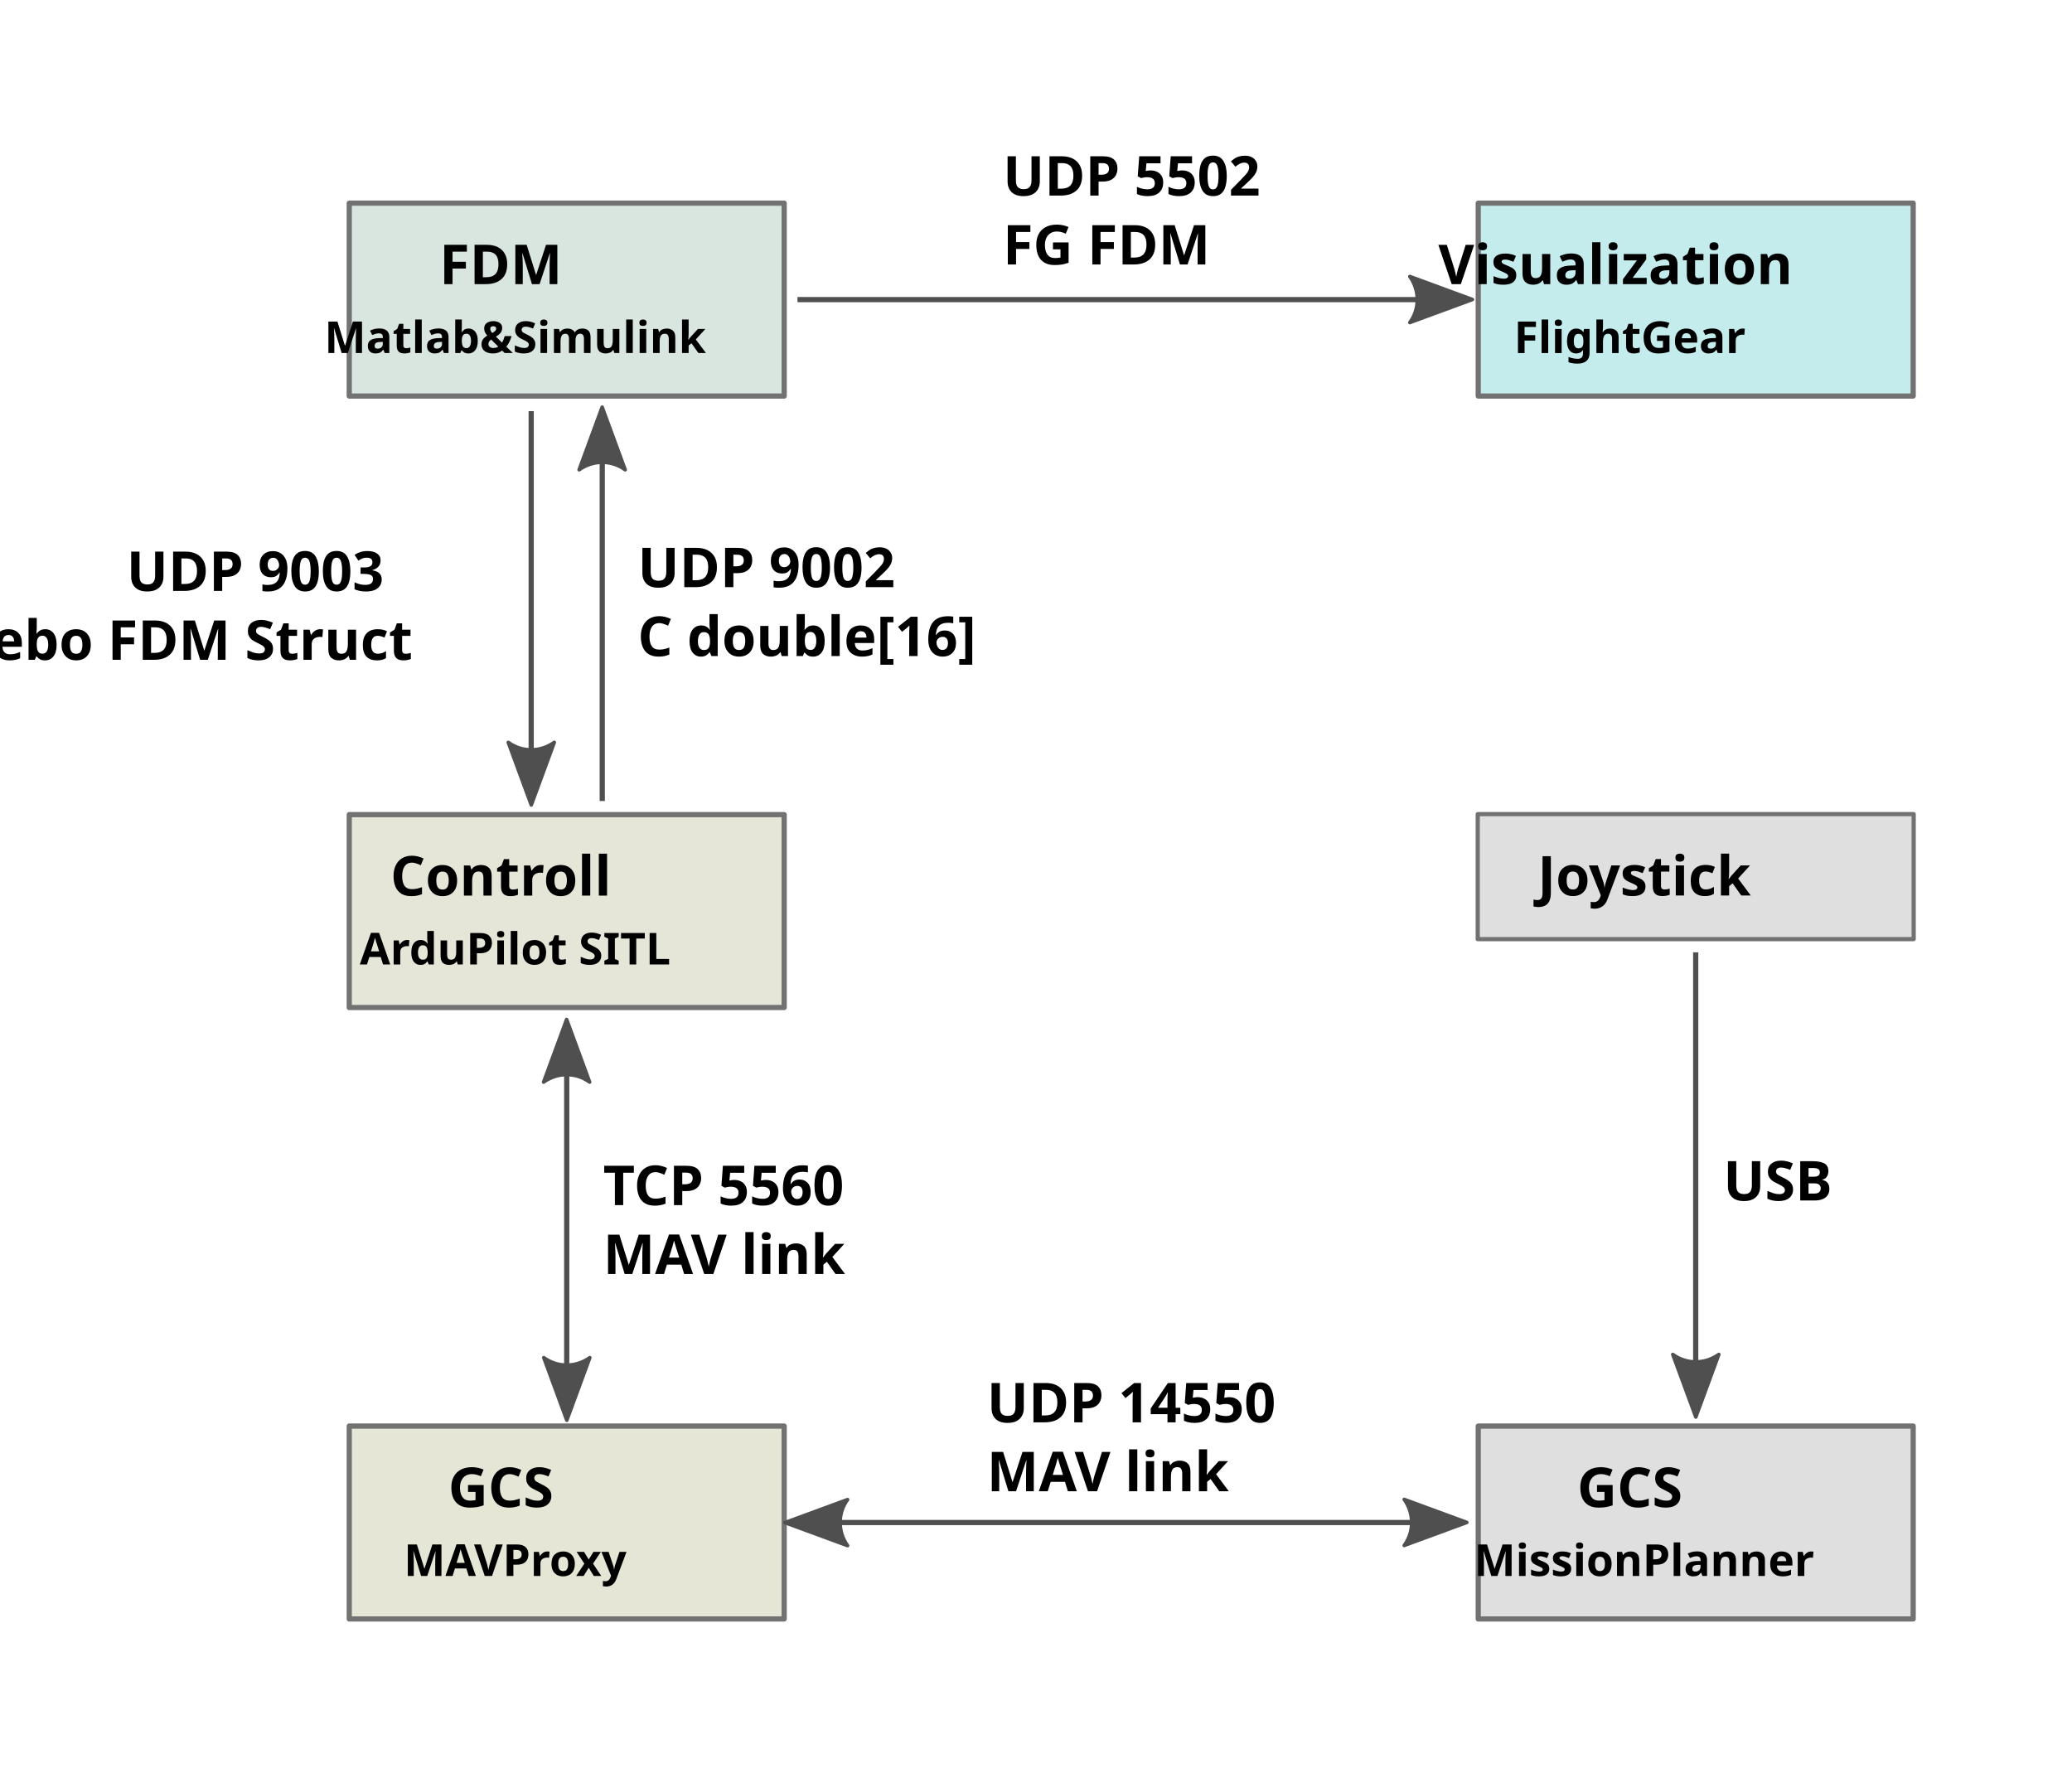
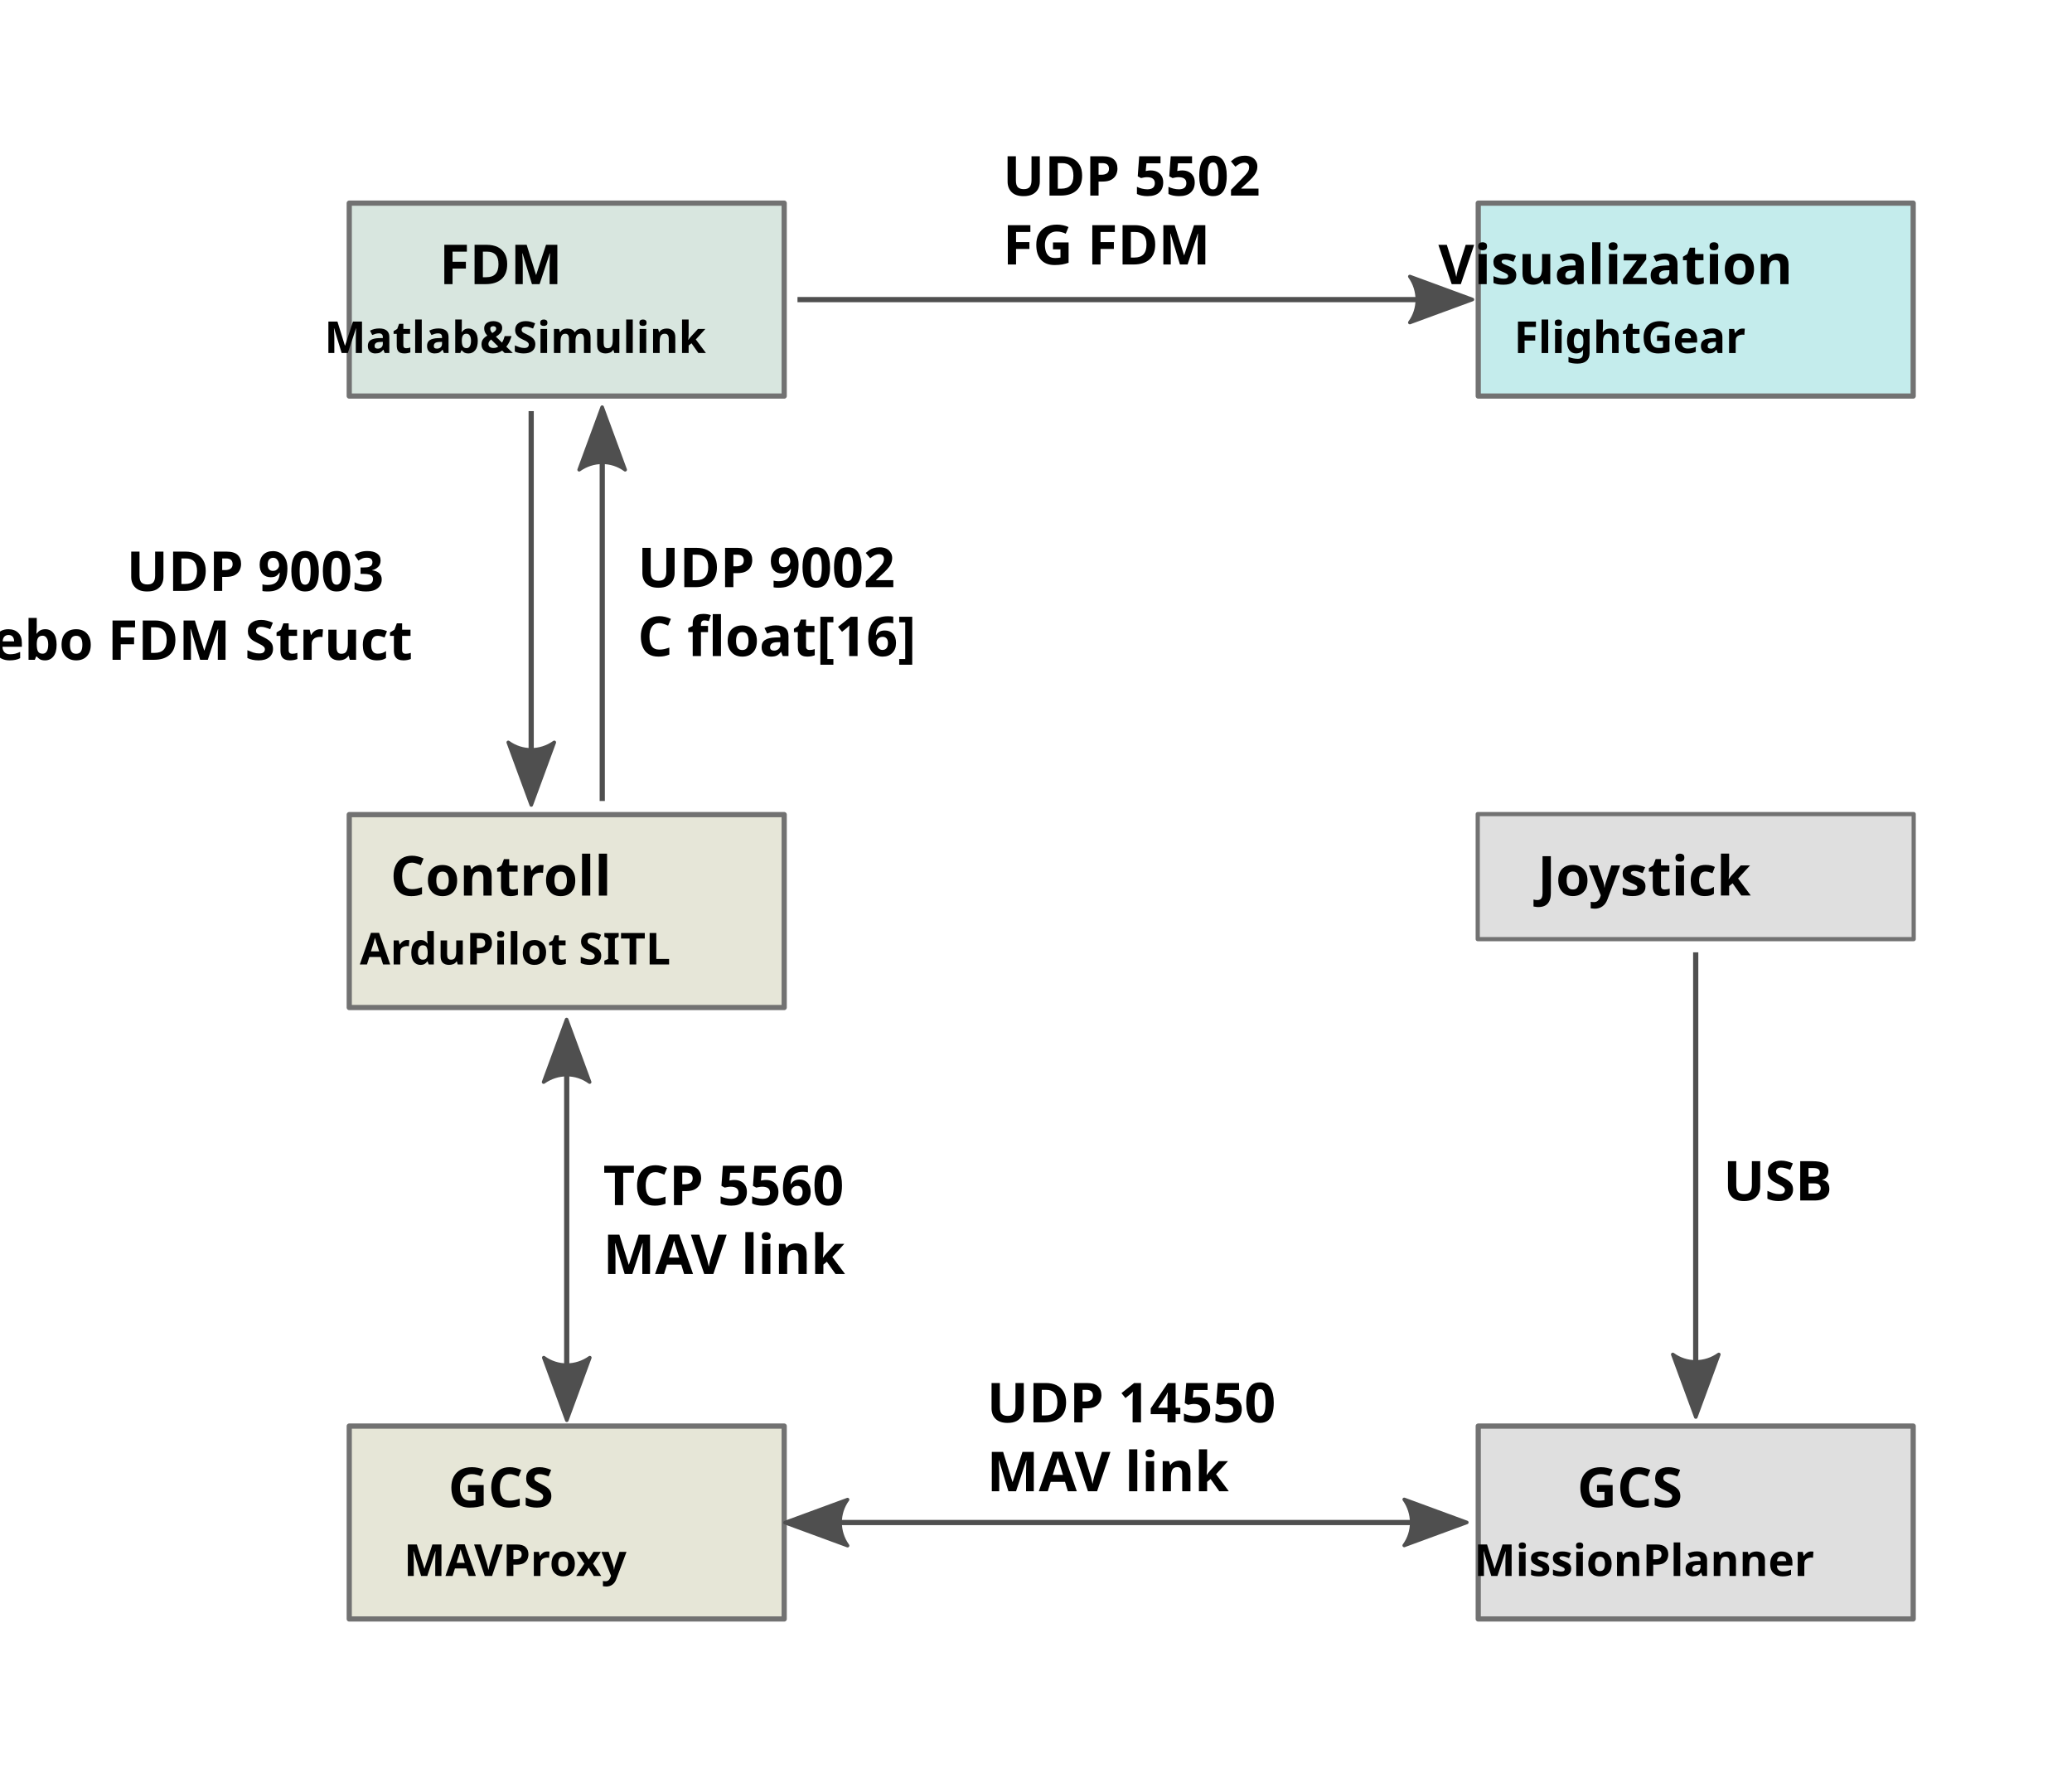
<svg xmlns="http://www.w3.org/2000/svg" width="397.93mm" height="341.386mm" viewBox="0 0 397.93 341.386" version="1.1" id="svg8">
  <defs id="defs2">
    <marker style="overflow:visible" id="marker11434" refX="0" refY="0" orient="auto">
      <path transform="matrix(1.1,0,0,1.1,1.1,0)" d="M 8.719,4.034 -2.207,0.016 8.719,-4.002 c -1.745,2.372 -1.735,5.617 -6e-7,8.035 z" style="fill:#4f4f4f;fill-opacity:1;fill-rule:evenodd;stroke:#4f4f4f;stroke-width:0.625;stroke-linejoin:round;stroke-opacity:1" id="path11432" />
    </marker>
    <marker orient="auto" refY="0" refX="0" id="Arrow2Lend" style="overflow:visible">
      <path id="path8632" style="fill:#4f4f4f;fill-opacity:1;fill-rule:evenodd;stroke:#4f4f4f;stroke-width:0.625;stroke-linejoin:round;stroke-opacity:1" d="M 8.719,4.034 -2.207,0.016 8.719,-4.002 c -1.745,2.372 -1.735,5.617 -6e-7,8.035 z" transform="matrix(-1.1,0,0,-1.1,-1.1,0)" />
    </marker>
    <marker orient="auto" refY="0" refX="0" id="Arrow2Lstart-8" style="overflow:visible">
      <path id="path8629-6" style="fill:#4f4f4f;fill-opacity:1;fill-rule:evenodd;stroke:#4f4f4f;stroke-width:0.625;stroke-linejoin:round;stroke-opacity:1" d="M 8.719,4.034 -2.207,0.016 8.719,-4.002 c -1.745,2.372 -1.735,5.617 -6e-7,8.035 z" transform="matrix(1.1,0,0,1.1,1.1,0)" />
    </marker>
    <marker orient="auto" refY="0" refX="0" id="Arrow2Lend-0" style="overflow:visible">
      <path id="path8632-9" style="fill:#4f4f4f;fill-opacity:1;fill-rule:evenodd;stroke:#4f4f4f;stroke-width:0.625;stroke-linejoin:round;stroke-opacity:1" d="M 8.719,4.034 -2.207,0.016 8.719,-4.002 c -1.745,2.372 -1.735,5.617 -6e-7,8.035 z" transform="matrix(-1.1,0,0,-1.1,-1.1,0)" />
    </marker>
    <marker orient="auto" refY="0" refX="0" id="Arrow2Lend-0-9" style="overflow:visible">
      <path id="path8632-9-2" style="fill:#4f4f4f;fill-opacity:1;fill-rule:evenodd;stroke:#4f4f4f;stroke-width:0.625;stroke-linejoin:round;stroke-opacity:1" d="M 8.719,4.034 -2.207,0.016 8.719,-4.002 c -1.745,2.372 -1.735,5.617 -6e-7,8.035 z" transform="matrix(-1.1,0,0,-1.1,-1.1,0)" />
    </marker>
    <marker orient="auto" refY="0" refX="0" id="Arrow2Lend-0-9-3" style="overflow:visible">
      <path id="path8632-9-2-2" style="fill:#4f4f4f;fill-opacity:1;fill-rule:evenodd;stroke:#4f4f4f;stroke-width:0.625;stroke-linejoin:round;stroke-opacity:1" d="M 8.719,4.034 -2.207,0.016 8.719,-4.002 c -1.745,2.372 -1.735,5.617 -6e-7,8.035 z" transform="matrix(-1.1,0,0,-1.1,-1.1,0)" />
    </marker>
    <marker orient="auto" refY="0" refX="0" id="Arrow2Lend-0-0" style="overflow:visible">
      <path id="path8632-9-4" style="fill:#4f4f4f;fill-opacity:1;fill-rule:evenodd;stroke:#4f4f4f;stroke-width:0.625;stroke-linejoin:round;stroke-opacity:1" d="M 8.719,4.034 -2.207,0.016 8.719,-4.002 c -1.745,2.372 -1.735,5.617 -6e-7,8.035 z" transform="matrix(-1.1,0,0,-1.1,-1.1,0)" />
    </marker>
    <marker orient="auto" refY="0" refX="0" id="Arrow2Lstart-3" style="overflow:visible">
      <path id="path8629-3" style="fill:#4f4f4f;fill-opacity:1;fill-rule:evenodd;stroke:#4f4f4f;stroke-width:0.625;stroke-linejoin:round;stroke-opacity:1" d="M 8.719,4.034 -2.207,0.016 8.719,-4.002 c -1.745,2.372 -1.735,5.617 -6e-7,8.035 z" transform="matrix(1.1,0,0,1.1,1.1,0)" />
    </marker>
    <marker orient="auto" refY="0" refX="0" id="Arrow2Lend-5" style="overflow:visible">
      <path id="path8632-0" style="fill:#4f4f4f;fill-opacity:1;fill-rule:evenodd;stroke:#4f4f4f;stroke-width:0.625;stroke-linejoin:round;stroke-opacity:1" d="M 8.719,4.034 -2.207,0.016 8.719,-4.002 c -1.745,2.372 -1.735,5.617 -6e-7,8.035 z" transform="matrix(-1.1,0,0,-1.1,-1.1,0)" />
    </marker>
    <marker style="overflow:visible" id="marker11434-8" refX="0" refY="0" orient="auto">
      <path transform="matrix(1.1,0,0,1.1,1.1,0)" d="M 8.719,4.034 -2.207,0.016 8.719,-4.002 c -1.745,2.372 -1.735,5.617 -6e-7,8.035 z" style="fill:#4f4f4f;fill-opacity:1;fill-rule:evenodd;stroke:#4f4f4f;stroke-width:0.625;stroke-linejoin:round;stroke-opacity:1" id="path11432-3" />
    </marker>
    <marker orient="auto" refY="0" refX="0" id="Arrow2Lend-0-9-3-9" style="overflow:visible">
      <path id="path8632-9-2-2-7" style="fill:#4f4f4f;fill-opacity:1;fill-rule:evenodd;stroke:#4f4f4f;stroke-width:0.625;stroke-linejoin:round;stroke-opacity:1" d="M 8.719,4.034 -2.207,0.016 8.719,-4.002 c -1.745,2.372 -1.735,5.617 -6e-7,8.035 z" transform="matrix(-1.1,0,0,-1.1,-1.1,0)" />
    </marker>
  </defs>
  <g id="layer1" transform="translate(48.91954,1.641224)" style="display:inline">
    <g id="g8583" transform="translate(-0.7460041,-0.3383032)">
      <rect y="37.708" x="18.899" height="37.042" width="83.533" id="rect8417" style="opacity:1;fill:#156a3f;fill-opacity:0.166;stroke:#727272;stroke-width:1;stroke-linecap:round;stroke-linejoin:round;stroke-miterlimit:4;stroke-dasharray:none;stroke-dashoffset:0;stroke-opacity:1" />
      <text id="text8421" y="53.259" x="60.4" style="font-style:normal;font-variant:normal;font-weight:bold;font-stretch:normal;font-size:10.583px;line-height:125%;font-family:'Basis Grotesque Pro';-inkscape-font-specification:'Basis Grotesque Pro Bold';text-align:center;letter-spacing:0px;word-spacing:0px;writing-mode:lr-tb;text-anchor:middle;fill:#000000;fill-opacity:1;stroke:none;stroke-width:0.265px;stroke-linecap:butt;stroke-linejoin:miter;stroke-opacity:1" xml:space="preserve">
        <tspan style="text-align:center;text-anchor:middle;stroke-width:0.265px" y="53.259" x="60.4" id="tspan8419">FDM</tspan>
        <tspan id="tspan8423" style="font-size:8.467px;text-align:center;text-anchor:middle;stroke-width:0.265px" y="66.489" x="60.4">Matlab&amp;Simulink</tspan>
      </text>
    </g>
    <g id="g8601" transform="translate(-3.958803,63.40575)">
      <rect y="91.381" x="22.112" height="37.042" width="83.533" id="rect8417-2" style="opacity:1;fill:#6a6615;fill-opacity:0.166;stroke:#727272;stroke-width:1;stroke-linecap:round;stroke-linejoin:round;stroke-miterlimit:4;stroke-dasharray:none;stroke-dashoffset:0;stroke-opacity:1" />
      <text id="text8421-9" y="106.932" x="63.613" style="font-style:normal;font-variant:normal;font-weight:bold;font-stretch:normal;font-size:10.583px;line-height:125%;font-family:'Basis Grotesque Pro';-inkscape-font-specification:'Basis Grotesque Pro Bold';text-align:center;letter-spacing:0px;word-spacing:0px;writing-mode:lr-tb;text-anchor:middle;fill:#000000;fill-opacity:1;stroke:none;stroke-width:0.265px;stroke-linecap:butt;stroke-linejoin:miter;stroke-opacity:1" xml:space="preserve">
        <tspan style="text-align:center;text-anchor:middle;stroke-width:0.265px" y="106.932" x="63.613" id="tspan8419-2">Controll</tspan>
        <tspan id="tspan8423-9" style="font-size:8.467px;text-align:center;text-anchor:middle;stroke-width:0.265px" y="120.161" x="63.613">ArduPilot SITL</tspan>
      </text>
    </g>
    <g id="g8595" transform="translate(-116.9737,177.4206)">
      <rect y="94.783" x="135.126" height="37.042" width="83.533" id="rect8417-2-9" style="opacity:1;fill:#676712;fill-opacity:0.165;stroke:#727272;stroke-width:1;stroke-linecap:round;stroke-linejoin:round;stroke-miterlimit:4;stroke-dasharray:none;stroke-dashoffset:0;stroke-opacity:1" />
      <text id="text8421-9-3" y="110.334" x="176.628" style="font-style:normal;font-variant:normal;font-weight:bold;font-stretch:normal;font-size:10.583px;line-height:125%;font-family:'Basis Grotesque Pro';-inkscape-font-specification:'Basis Grotesque Pro Bold';text-align:center;letter-spacing:0px;word-spacing:0px;writing-mode:lr-tb;text-anchor:middle;fill:#000000;fill-opacity:1;stroke:none;stroke-width:0.265px;stroke-linecap:butt;stroke-linejoin:miter;stroke-opacity:1" xml:space="preserve">
        <tspan style="text-align:center;text-anchor:middle;stroke-width:0.265px" y="110.334" x="176.628" id="tspan8419-2-5">GCS</tspan>
        <tspan id="tspan8423-9-9" style="font-size:8.467px;text-align:center;text-anchor:middle;stroke-width:0.265px" y="123.563" x="176.628">MAVProxy</tspan>
      </text>
    </g>
    <g id="g8577" transform="translate(100.9847,127.9057)">
      <rect y="144.298" x="133.993" height="37.042" width="83.533" id="rect8417-2-9-7" style="opacity:1;fill:#3f3f3f;fill-opacity:0.166;stroke:#727272;stroke-width:1;stroke-linecap:round;stroke-linejoin:round;stroke-miterlimit:4;stroke-dasharray:none;stroke-dashoffset:0;stroke-opacity:1" />
      <text id="text8421-9-3-3" y="159.849" x="175.494" style="font-style:normal;font-variant:normal;font-weight:bold;font-stretch:normal;font-size:10.583px;line-height:125%;font-family:'Basis Grotesque Pro';-inkscape-font-specification:'Basis Grotesque Pro Bold';text-align:center;letter-spacing:0px;word-spacing:0px;writing-mode:lr-tb;text-anchor:middle;fill:#000000;fill-opacity:1;stroke:none;stroke-width:0.265px;stroke-linecap:butt;stroke-linejoin:miter;stroke-opacity:1" xml:space="preserve">
        <tspan style="text-align:center;text-anchor:middle;stroke-width:0.265px" y="159.849" x="175.494" id="tspan8419-2-5-2">GCS</tspan>
        <tspan id="tspan8423-9-9-9" style="font-size:8.467px;text-align:center;text-anchor:middle;stroke-width:0.265px" y="173.078" x="175.494">MissionPlanner</tspan>
      </text>
    </g>
    <g id="g8589" transform="translate(103.2525,-2.60616)">
      <g id="g8607">
        <rect style="opacity:1;fill:#2cbbbb;fill-opacity:0.278;stroke:#727272;stroke-width:1;stroke-linecap:round;stroke-linejoin:round;stroke-miterlimit:4;stroke-dasharray:none;stroke-dashoffset:0;stroke-opacity:1" id="rect8417-2-0" width="83.533" height="37.042" x="131.725" y="39.976" />
        <text xml:space="preserve" style="font-style:normal;font-variant:normal;font-weight:bold;font-stretch:normal;font-size:10.583px;line-height:125%;font-family:'Basis Grotesque Pro';-inkscape-font-specification:'Basis Grotesque Pro Bold';text-align:center;letter-spacing:0px;word-spacing:0px;writing-mode:lr-tb;text-anchor:middle;fill:#000000;fill-opacity:1;stroke:none;stroke-width:0.265px;stroke-linecap:butt;stroke-linejoin:miter;stroke-opacity:1" x="173.226" y="55.527" id="text8421-9-37">
          <tspan id="tspan8419-2-9" x="173.226" y="55.527" style="text-align:center;text-anchor:middle;stroke-width:0.265px">Visualization</tspan>
          <tspan x="173.226" y="68.757" style="font-size:8.467px;text-align:center;text-anchor:middle;stroke-width:0.265px" id="tspan8423-9-6">FlightGear</tspan>
        </text>
      </g>
    </g>
    <g id="g8571" transform="translate(99.47275,-45.08824)">
      <rect y="199.778" x="135.407" height="24.007" width="83.727" id="rect8417-2-9-7-9" style="opacity:1;fill:#3f3f3f;fill-opacity:0.166;stroke:#727272;stroke-width:0.806;stroke-linecap:round;stroke-linejoin:round;stroke-miterlimit:4;stroke-dasharray:none;stroke-dashoffset:0;stroke-opacity:1" />
      <text id="text8421-9-3-3-3" y="215.411" x="177.006" style="font-style:normal;font-variant:normal;font-weight:bold;font-stretch:normal;font-size:10.583px;line-height:125%;font-family:'Basis Grotesque Pro';-inkscape-font-specification:'Basis Grotesque Pro Bold';text-align:center;letter-spacing:0px;word-spacing:0px;writing-mode:lr-tb;text-anchor:middle;fill:#000000;fill-opacity:1;stroke:none;stroke-width:0.265px;stroke-linecap:butt;stroke-linejoin:miter;stroke-opacity:1" xml:space="preserve">
        <tspan id="tspan8423-9-9-9-8" style="font-size:10.583px;text-align:center;text-anchor:middle;stroke-width:0.265px" y="215.411" x="177.006">Joystick</tspan>
      </text>
    </g>
    <path style="fill:none;fill-rule:evenodd;stroke:#4f4f4f;stroke-width:1;stroke-linecap:butt;stroke-linejoin:miter;stroke-miterlimit:4;stroke-dasharray:none;stroke-opacity:1;marker-start:;marker-end:url(#Arrow2Lend)" d="M 104.24,55.891 H 232.53" id="path8609" />
    <g id="g12131" transform="translate(-5.169762)">
      <path id="path8609-6" d="M 58.265,77.304 V 151.605" style="fill:none;fill-rule:evenodd;stroke:#4f4f4f;stroke-width:1;stroke-linecap:butt;stroke-linejoin:miter;stroke-miterlimit:4;stroke-dasharray:none;stroke-opacity:1;marker-end:url(#Arrow2Lend-0)" />
      <path id="path8609-6-7" d="M 71.913,152.174 V 77.873" style="fill:none;fill-rule:evenodd;stroke:#4f4f4f;stroke-width:1;stroke-linecap:butt;stroke-linejoin:miter;stroke-miterlimit:4;stroke-dasharray:none;stroke-opacity:1;marker-end:url(#Arrow2Lend-0-9)" />
    </g>
    <path style="fill:none;fill-rule:evenodd;stroke:#4f4f4f;stroke-width:1;stroke-linecap:butt;stroke-linejoin:miter;stroke-miterlimit:4;stroke-dasharray:none;stroke-opacity:1;marker-start:url(#marker11434);marker-end:url(#Arrow2Lend-0-9-3)" d="M 59.919,269.756 V 195.455" id="path8609-6-7-9" />
    <path style="fill:none;fill-rule:evenodd;stroke:#4f4f4f;stroke-width:1;stroke-linecap:butt;stroke-linejoin:miter;stroke-miterlimit:4;stroke-dasharray:none;stroke-opacity:1;marker-start:url(#Arrow2Lstart-3);marker-end:url(#Arrow2Lend-5)" d="M 103.166,290.724 H 231.455" id="path8609-0" />
    <path style="fill:none;fill-rule:evenodd;stroke:#4f4f4f;stroke-width:1;stroke-linecap:butt;stroke-linejoin:miter;stroke-miterlimit:4;stroke-dasharray:none;stroke-opacity:1;marker-start:url(#marker11434-8);marker-end:" d="M 276.744,269.139 V 181.231" id="path8609-6-7-9-4" />
    <text xml:space="preserve" style="font-style:normal;font-variant:normal;font-weight:bold;font-stretch:normal;font-size:10.583px;line-height:125%;font-family:'Basis Grotesque Pro';-inkscape-font-specification:'Basis Grotesque Pro Bold';text-align:start;letter-spacing:0px;word-spacing:0px;writing-mode:lr-tb;text-anchor:start;fill:#000000;fill-opacity:1;stroke:none;stroke-width:0.265px;stroke-linecap:butt;stroke-linejoin:miter;stroke-opacity:1" x="143.685" y="35.915" id="text12195">
      <tspan id="tspan12193" x="143.685" y="35.915" style="stroke-width:0.265px">UDP 5502</tspan>
      <tspan x="143.685" y="49.144" style="stroke-width:0.265px" id="tspan12197">FG FDM</tspan>
    </text>
    <text xml:space="preserve" style="font-style:normal;font-variant:normal;font-weight:bold;font-stretch:normal;font-size:10.583px;line-height:125%;font-family:'Basis Grotesque Pro';-inkscape-font-specification:'Basis Grotesque Pro Bold';text-align:start;letter-spacing:0px;word-spacing:0px;writing-mode:lr-tb;text-anchor:start;fill:#000000;fill-opacity:1;stroke:none;stroke-width:0.265px;stroke-linecap:butt;stroke-linejoin:miter;stroke-opacity:1" x="73.547" y="111.109" id="text12195-5">
      <tspan x="73.547" y="111.109" style="stroke-width:0.265px" id="tspan12197-4">UDP 9002</tspan>
-       <tspan x="73.547" y="124.338" style="stroke-width:0.265px" id="tspan12242">C double[16]</tspan>
+       <tspan x="73.547" y="124.338" style="stroke-width:0.265px" id="tspan12242">C float[16]</tspan>
    </text>
    <text xml:space="preserve" style="font-style:normal;font-variant:normal;font-weight:bold;font-stretch:normal;font-size:10.583px;line-height:125%;font-family:'Basis Grotesque Pro';-inkscape-font-specification:'Basis Grotesque Pro Bold';text-align:end;letter-spacing:0px;word-spacing:0px;writing-mode:lr-tb;text-anchor:end;fill:#000000;fill-opacity:1;stroke:none;stroke-width:0.265px;stroke-linecap:butt;stroke-linejoin:miter;stroke-opacity:1" x="44.085" y="111.829" id="text12195-5-7">
      <tspan x="44.085" y="111.829" style="text-align:end;text-anchor:end;stroke-width:0.265px" id="tspan12197-4-4">UDP 9003</tspan>
      <tspan x="44.085" y="125.058" style="text-align:end;text-anchor:end;stroke-width:0.265px" id="tspan12240">Gazebo FDM Struct</tspan>
    </text>
    <text xml:space="preserve" style="font-style:normal;font-variant:normal;font-weight:bold;font-stretch:normal;font-size:10.583px;line-height:125%;font-family:'Basis Grotesque Pro';-inkscape-font-specification:'Basis Grotesque Pro Bold';text-align:start;letter-spacing:0px;word-spacing:0px;writing-mode:lr-tb;text-anchor:start;fill:#000000;fill-opacity:1;stroke:none;stroke-width:0.265px;stroke-linecap:butt;stroke-linejoin:miter;stroke-opacity:1" x="66.905" y="229.769" id="text12195-5-4">
      <tspan x="66.905" y="229.769" style="stroke-width:0.265px" id="tspan12197-4-5">TCP 5560</tspan>
      <tspan x="66.905" y="242.998" style="stroke-width:0.265px" id="tspan12242-7">MAV link</tspan>
    </text>
    <text xml:space="preserve" style="font-style:normal;font-variant:normal;font-weight:bold;font-stretch:normal;font-size:10.583px;line-height:125%;font-family:'Basis Grotesque Pro';-inkscape-font-specification:'Basis Grotesque Pro Bold';text-align:start;letter-spacing:0px;word-spacing:0px;writing-mode:lr-tb;text-anchor:start;fill:#000000;fill-opacity:1;stroke:none;stroke-width:0.265px;stroke-linecap:butt;stroke-linejoin:miter;stroke-opacity:1" x="140.607" y="271.485" id="text12195-5-4-6">
      <tspan x="140.607" y="271.485" style="stroke-width:0.265px" id="tspan12197-4-5-5">UDP 14550</tspan>
      <tspan x="140.607" y="284.714" style="stroke-width:0.265px" id="tspan12242-7-5">MAV link</tspan>
    </text>
    <text xml:space="preserve" style="font-style:normal;font-variant:normal;font-weight:bold;font-stretch:normal;font-size:10.583px;line-height:125%;font-family:'Basis Grotesque Pro';-inkscape-font-specification:'Basis Grotesque Pro Bold';text-align:start;letter-spacing:0px;word-spacing:0px;writing-mode:lr-tb;text-anchor:start;fill:#000000;fill-opacity:1;stroke:none;stroke-width:0.265px;stroke-linecap:butt;stroke-linejoin:miter;stroke-opacity:1" x="282.031" y="228.889" id="text12195-5-4-6-9">
      <tspan x="282.031" y="228.889" style="stroke-width:0.265px" id="tspan12242-7-5-1">USB</tspan>
    </text>
  </g>
</svg>
